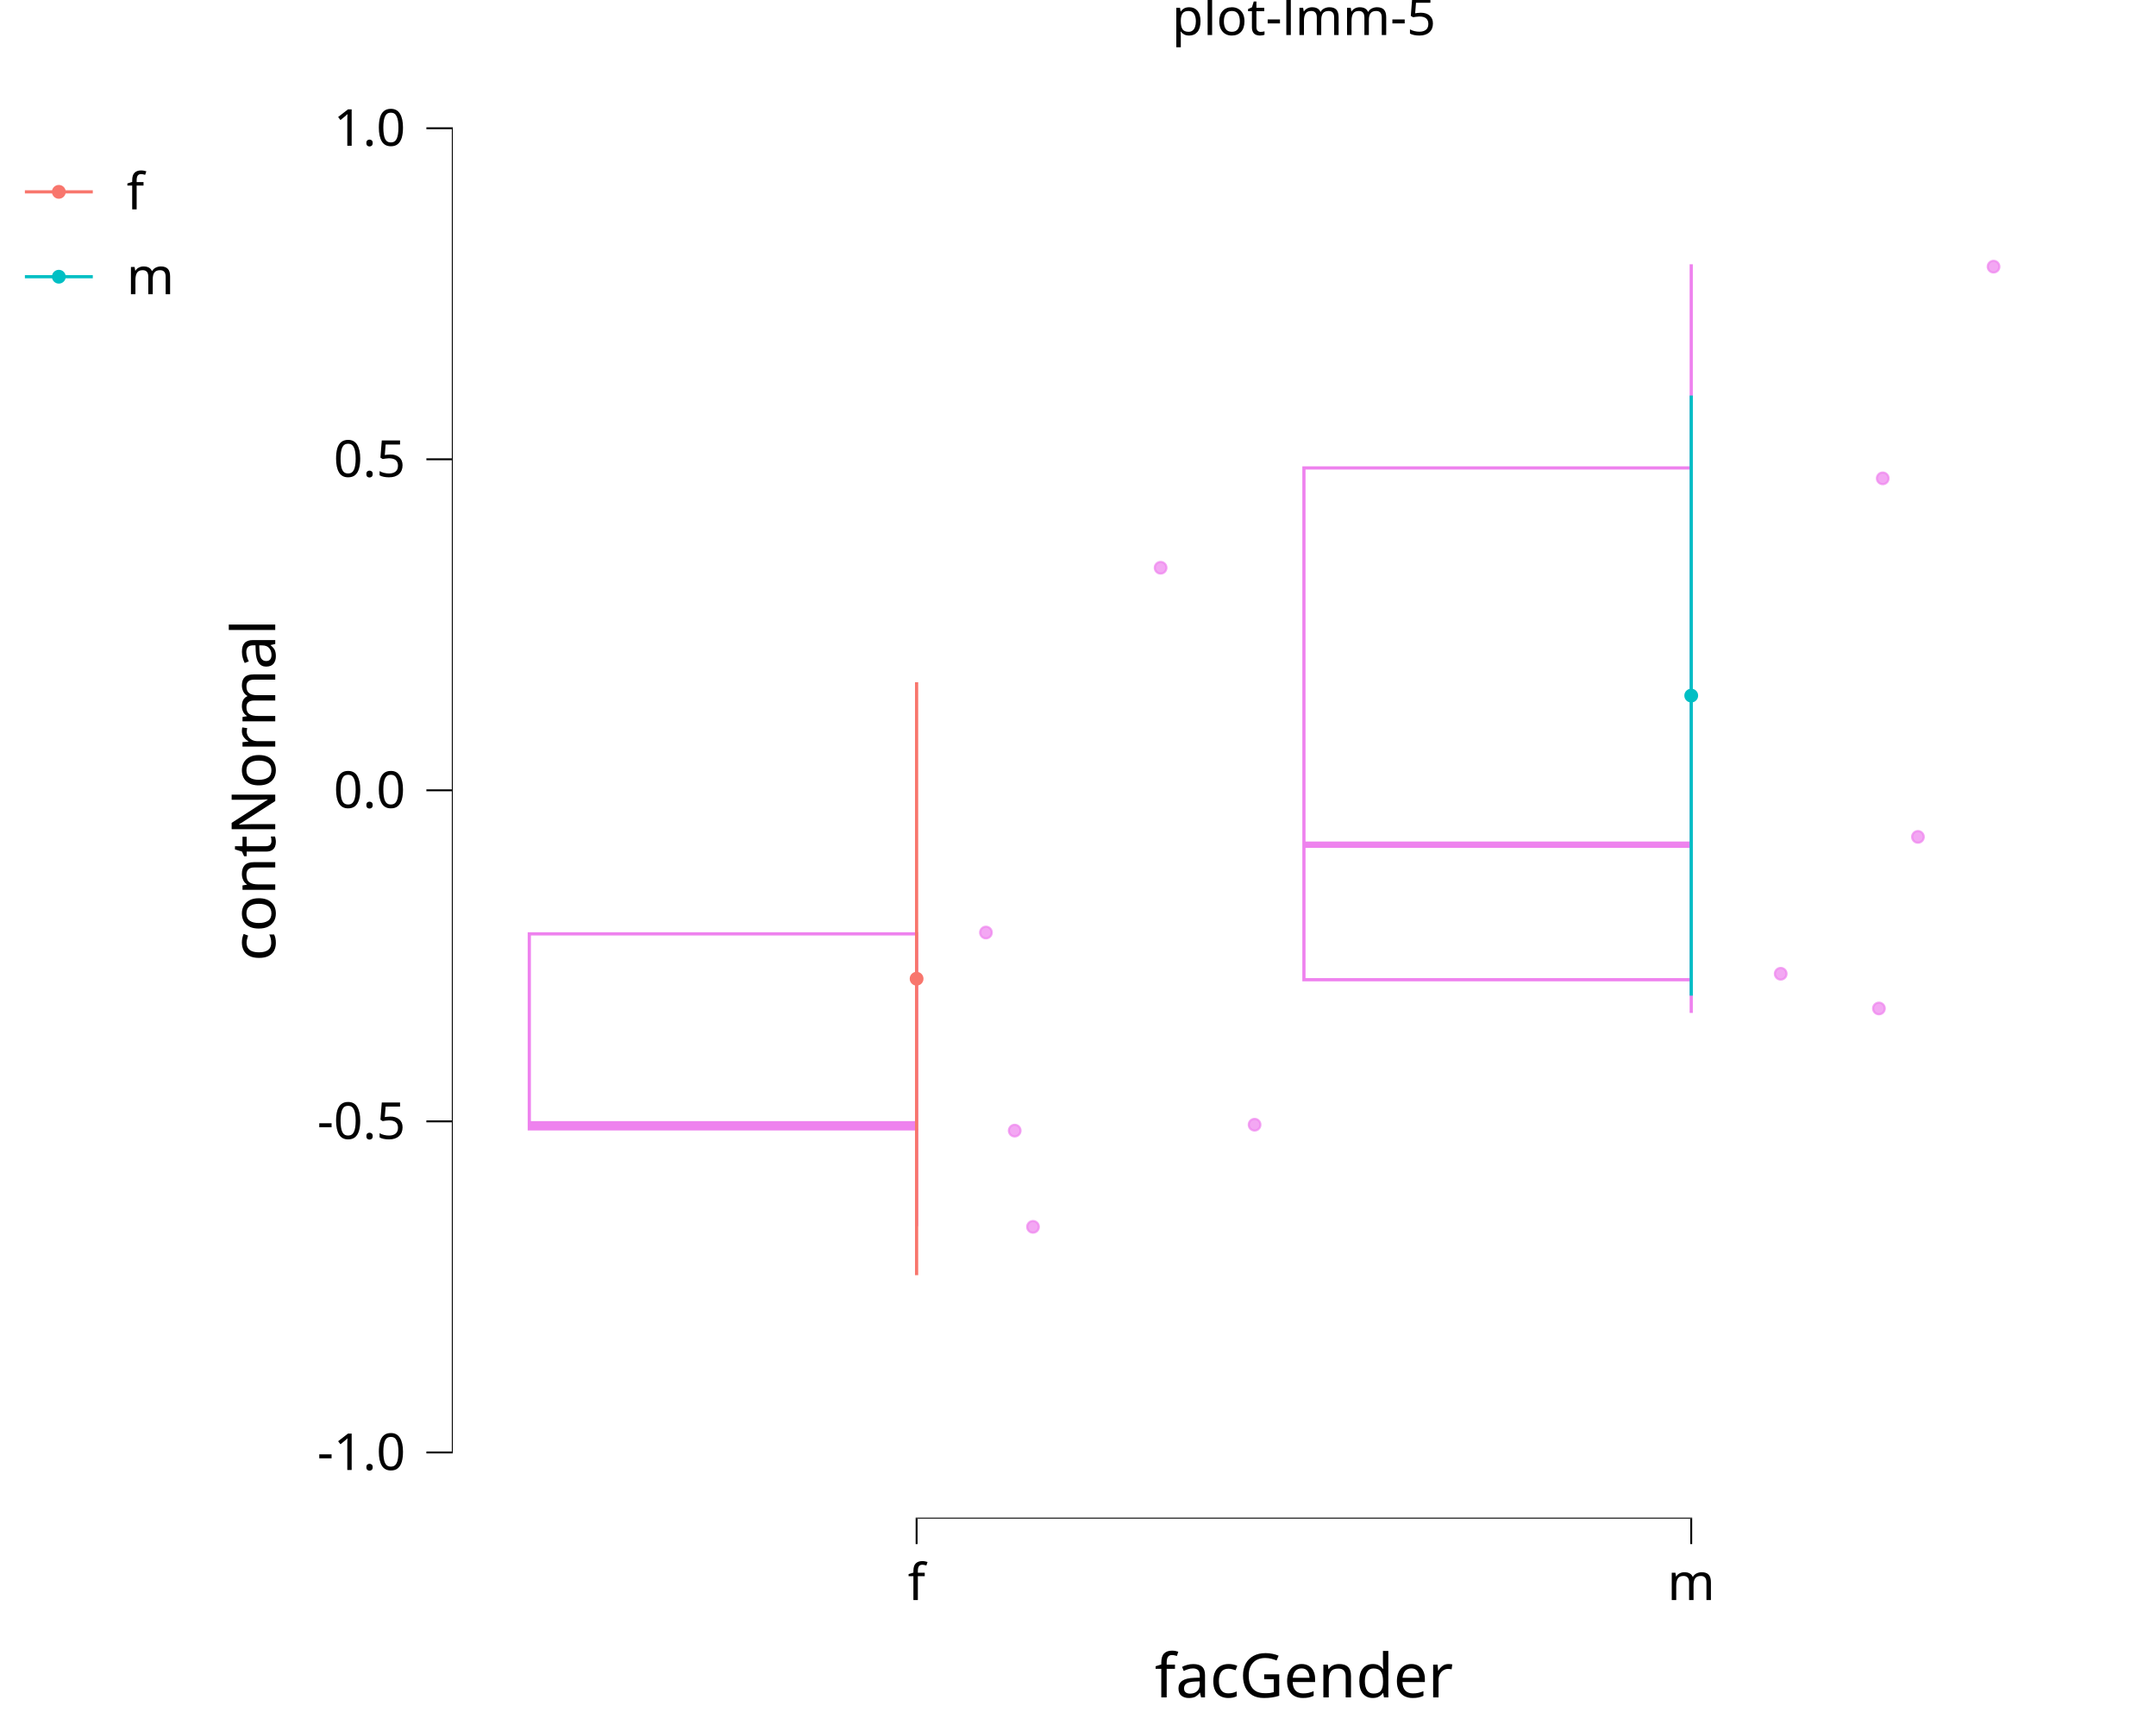
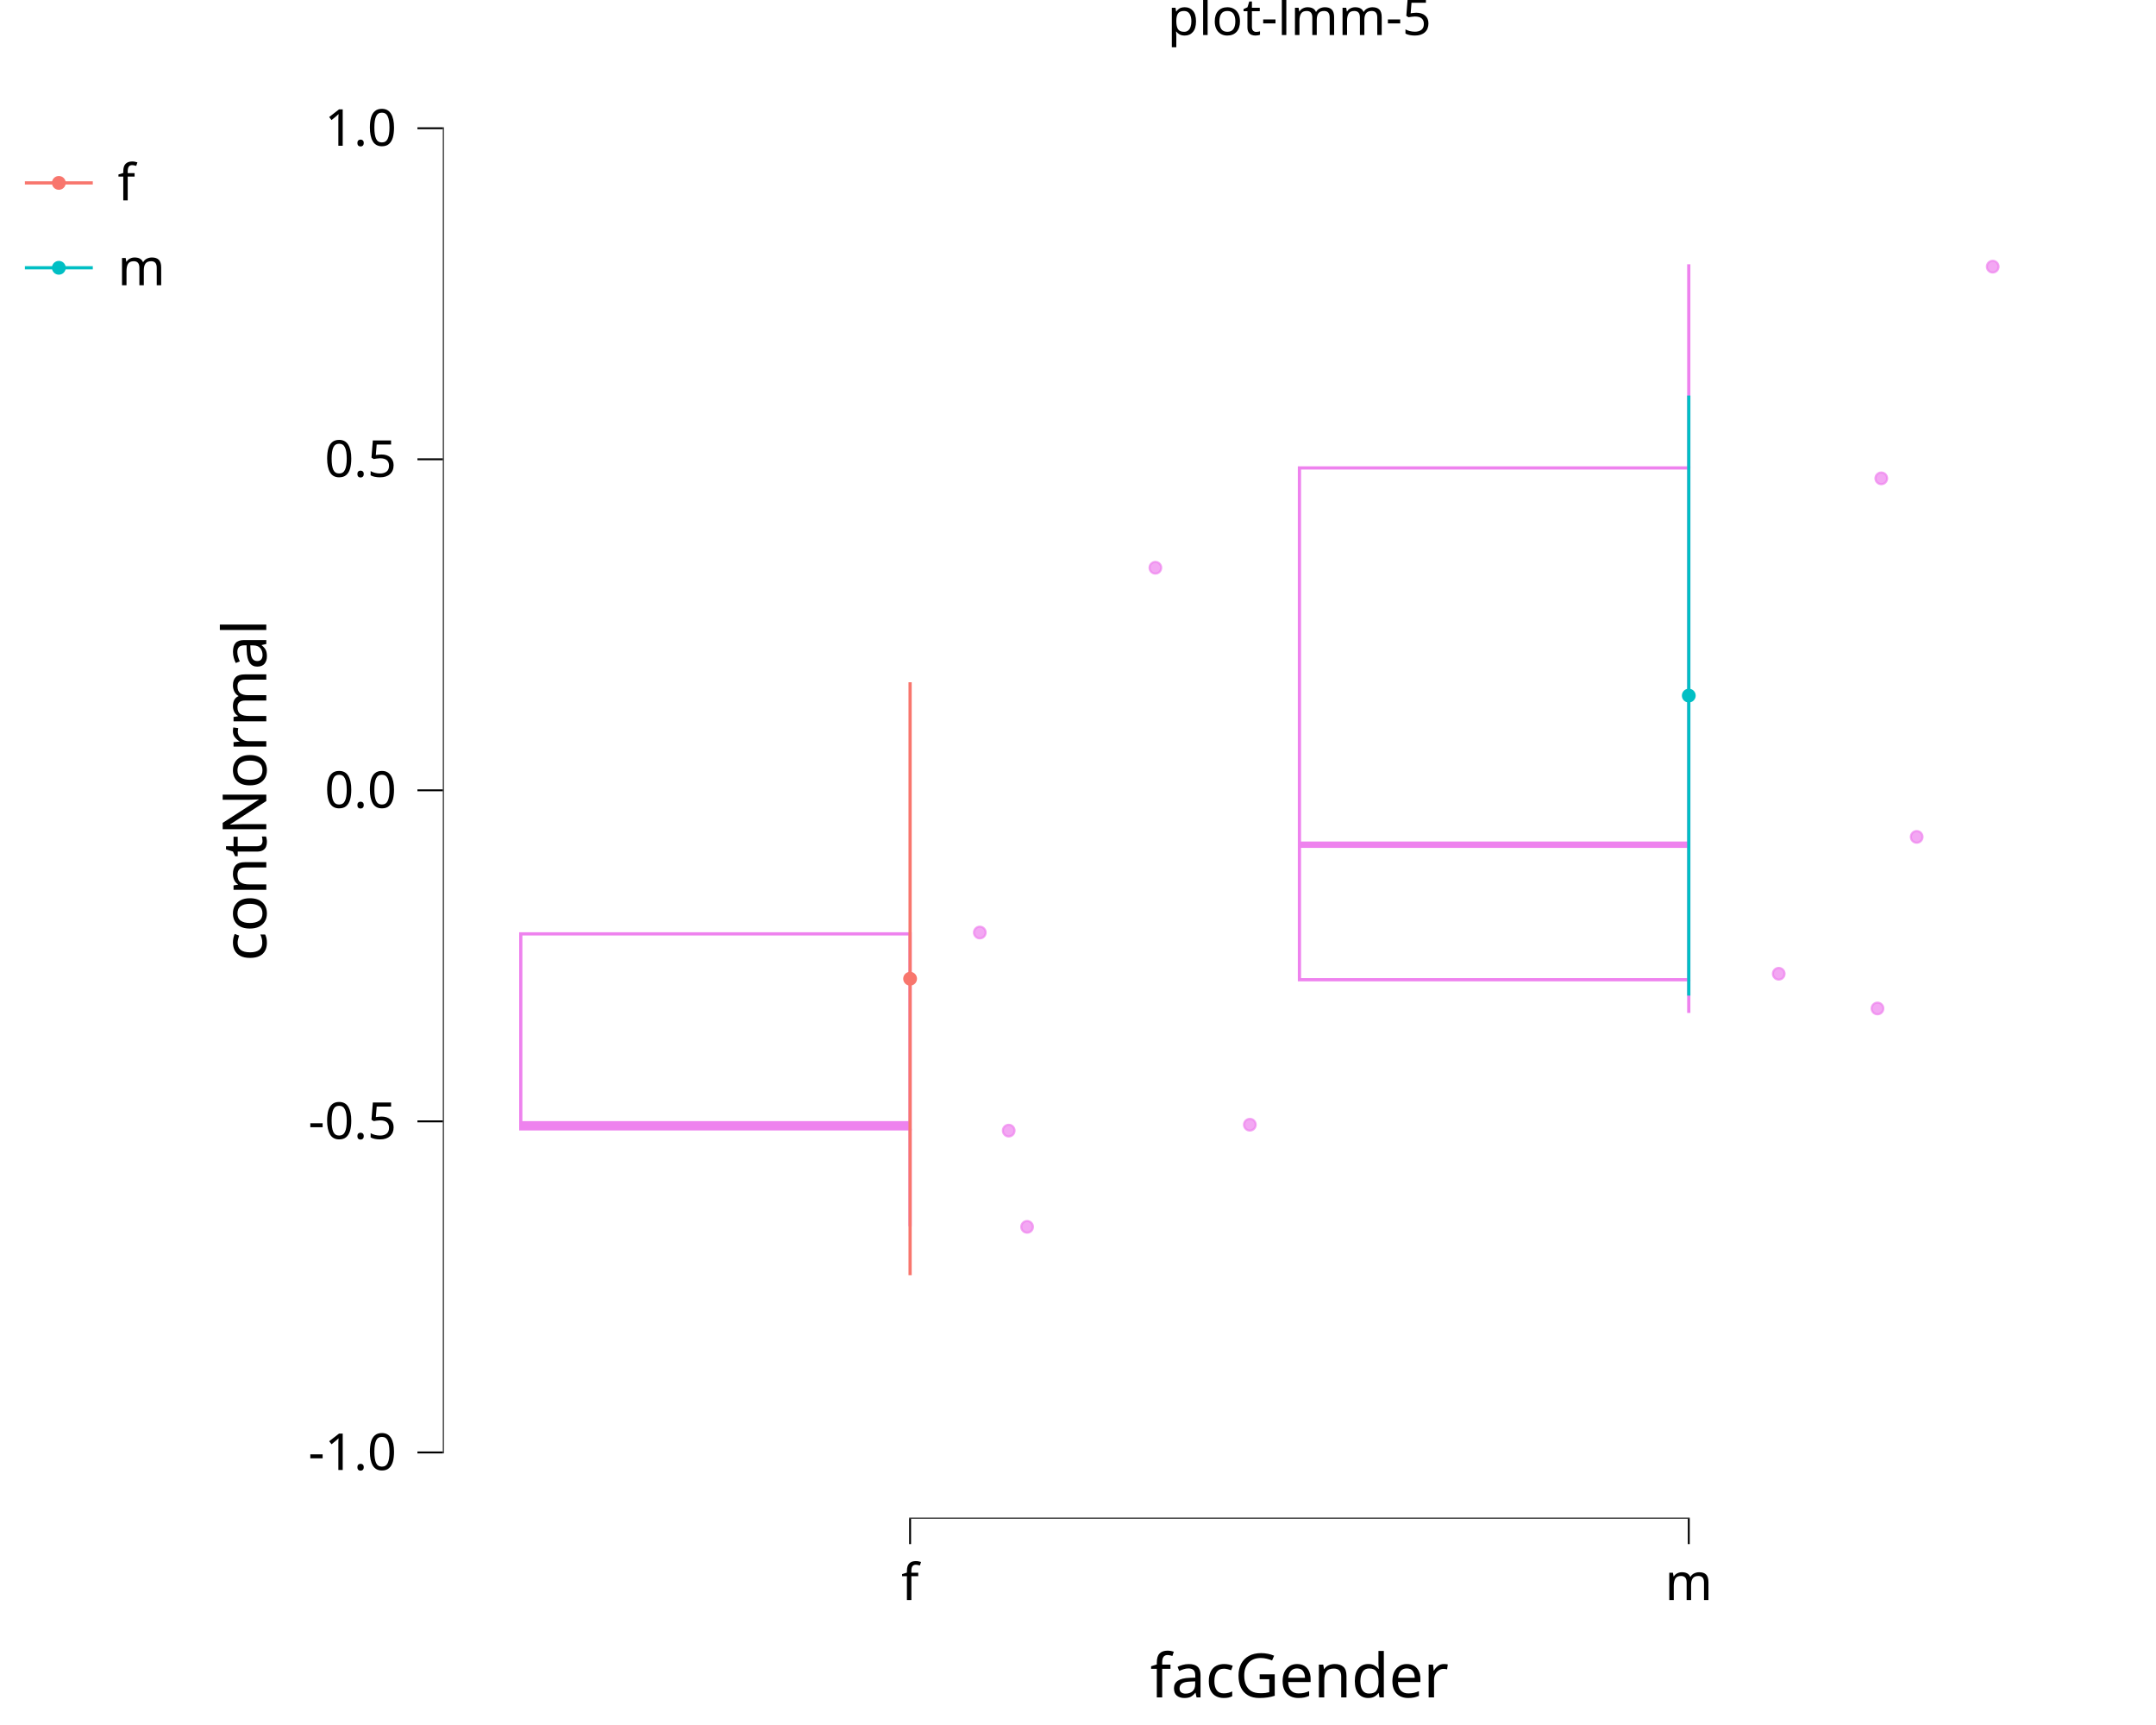
<svg xmlns="http://www.w3.org/2000/svg" class="svglite" data-engine-version="2.0" width="720.00pt" height="576.00pt" viewBox="0 0 720.00 576.00">
  <defs>
    <style type="text/css">
    .svglite line, .svglite polyline, .svglite polygon, .svglite path, .svglite rect, .svglite circle {
      fill: none;
      stroke: #000000;
      stroke-linecap: round;
      stroke-linejoin: round;
      stroke-miterlimit: 10.00;
    }
  </style>
  </defs>
  <rect width="100%" height="100%" style="stroke: none; fill: #FFFFFF;" />
  <defs>
    <clipPath id="cpMC4wMHw3MjAuMDB8MC4wMHw1NzYuMDA=">
      <rect x="0.00" y="0.00" width="720.00" height="576.00" />
    </clipPath>
  </defs>
  <g clip-path="url(#cpMC4wMHw3MjAuMDB8MC4wMHw1NzYuMDA=)">
    <rect x="0.00" y="0.00" width="720.00" height="576.00" style="stroke-width: 10.67; stroke: none;" />
  </g>
  <defs>
-     <clipPath id="cpMTUwLjg5fDcyMC4wMHwyMC43MXw1MDcuMDk=">
-       <rect x="150.89" y="20.71" width="569.11" height="486.39" />
+     <clipPath id="cpMTQ3LjkwfDcyMC4wMHwyMC43MXw1MDcuMDk=">
+       <rect x="147.90" y="20.71" width="572.10" height="486.39" />
    </clipPath>
  </defs>
-   <g clip-path="url(#cpMTUwLjg5fDcyMC4wMHwyMC43MXw1MDcuMDk=)">
-     <rect x="150.89" y="20.71" width="569.11" height="486.39" style="stroke-width: 10.67; stroke: none;" />
-     <circle cx="387.59" cy="189.58" r="1.95" style="stroke-width: 0.71; stroke: #EE82EE; stroke-opacity: 0.70; fill: #EE82EE; fill-opacity: 0.70;" />
-     <circle cx="418.97" cy="375.56" r="1.95" style="stroke-width: 0.71; stroke: #EE82EE; stroke-opacity: 0.70; fill: #EE82EE; fill-opacity: 0.70;" />
-     <circle cx="338.86" cy="377.53" r="1.95" style="stroke-width: 0.71; stroke: #EE82EE; stroke-opacity: 0.70; fill: #EE82EE; fill-opacity: 0.70;" />
-     <circle cx="329.26" cy="311.38" r="1.95" style="stroke-width: 0.71; stroke: #EE82EE; stroke-opacity: 0.70; fill: #EE82EE; fill-opacity: 0.70;" />
-     <circle cx="344.97" cy="409.66" r="1.95" style="stroke-width: 0.71; stroke: #EE82EE; stroke-opacity: 0.70; fill: #EE82EE; fill-opacity: 0.70;" />
-     <line x1="306.10" y1="311.83" x2="306.10" y2="311.83" style="stroke-width: 1.07; stroke: #EE82EE; stroke-linecap: butt;" />
-     <line x1="306.10" y1="376.94" x2="306.10" y2="409.46" style="stroke-width: 1.07; stroke: #EE82EE; stroke-linecap: butt;" />
-     <polygon points="176.76,311.83 176.76,376.94 306.10,376.94 306.10,311.83 176.76,311.83 " style="stroke-width: 1.07; stroke: #EE82EE; stroke-linecap: butt; stroke-linejoin: miter; fill: #FFFFFF; fill-opacity: 0.70;" />
-     <line x1="176.76" y1="375.42" x2="306.10" y2="375.42" style="stroke-width: 2.13; stroke: #EE82EE; stroke-linecap: butt; stroke-linejoin: miter;" />
-     <circle cx="627.47" cy="336.74" r="1.95" style="stroke-width: 0.71; stroke: #EE82EE; stroke-opacity: 0.70; fill: #EE82EE; fill-opacity: 0.70;" />
-     <circle cx="640.50" cy="279.45" r="1.95" style="stroke-width: 0.71; stroke: #EE82EE; stroke-opacity: 0.70; fill: #EE82EE; fill-opacity: 0.70;" />
-     <circle cx="628.74" cy="159.73" r="1.95" style="stroke-width: 0.71; stroke: #EE82EE; stroke-opacity: 0.70; fill: #EE82EE; fill-opacity: 0.70;" />
-     <circle cx="594.67" cy="325.15" r="1.95" style="stroke-width: 0.71; stroke: #EE82EE; stroke-opacity: 0.70; fill: #EE82EE; fill-opacity: 0.70;" />
-     <circle cx="665.75" cy="89.04" r="1.95" style="stroke-width: 0.71; stroke: #EE82EE; stroke-opacity: 0.70; fill: #EE82EE; fill-opacity: 0.70;" />
-     <line x1="564.79" y1="156.25" x2="564.79" y2="88.25" style="stroke-width: 1.07; stroke: #EE82EE; stroke-linecap: butt;" />
-     <line x1="564.79" y1="327.14" x2="564.79" y2="338.23" style="stroke-width: 1.07; stroke: #EE82EE; stroke-linecap: butt;" />
-     <polygon points="435.45,156.25 435.45,327.14 564.79,327.14 564.79,156.25 435.45,156.25 " style="stroke-width: 1.07; stroke: #EE82EE; stroke-linecap: butt; stroke-linejoin: miter; fill: #FFFFFF; fill-opacity: 0.70;" />
-     <line x1="435.45" y1="282.06" x2="564.79" y2="282.06" style="stroke-width: 2.13; stroke: #EE82EE; stroke-linecap: butt; stroke-linejoin: miter;" />
-     <circle cx="306.10" cy="326.81" r="1.95" style="stroke-width: 0.71; stroke: #F8766D; fill: #F8766D;" />
-     <circle cx="564.79" cy="232.27" r="1.95" style="stroke-width: 0.71; stroke: #00BFC4; fill: #00BFC4;" />
-     <polyline points="306.10,227.81 306.10,227.81 " style="stroke-width: 1.07; stroke: #F8766D; stroke-linecap: butt;" />
-     <polyline points="306.10,227.81 306.10,425.80 " style="stroke-width: 1.07; stroke: #F8766D; stroke-linecap: butt;" />
-     <polyline points="306.10,425.80 306.10,425.80 " style="stroke-width: 1.07; stroke: #F8766D; stroke-linecap: butt;" />
-     <polyline points="564.79,132.08 564.79,132.08 " style="stroke-width: 1.07; stroke: #00BFC4; stroke-linecap: butt;" />
-     <polyline points="564.79,132.08 564.79,332.45 " style="stroke-width: 1.07; stroke: #00BFC4; stroke-linecap: butt;" />
-     <polyline points="564.79,332.45 564.79,332.45 " style="stroke-width: 1.07; stroke: #00BFC4; stroke-linecap: butt;" />
-     <line x1="305.78" y1="507.09" x2="565.11" y2="507.09" style="stroke-width: 0.64; stroke-linecap: butt;" />
-     <line x1="150.89" y1="485.30" x2="150.89" y2="42.50" style="stroke-width: 0.64; stroke-linecap: butt;" />
-     <rect x="150.89" y="20.71" width="569.11" height="486.39" style="stroke-width: 0.00; stroke: none;" />
+   <g clip-path="url(#cpMTQ3LjkwfDcyMC4wMHwyMC43MXw1MDcuMDk=)">
+     <rect x="147.90" y="20.71" width="572.10" height="486.39" style="stroke-width: 10.67; stroke: none;" />
+     <circle cx="385.84" cy="189.58" r="1.95" style="stroke-width: 0.71; stroke: #EE82EE; stroke-opacity: 0.70; fill: #EE82EE; fill-opacity: 0.70;" />
+     <circle cx="417.39" cy="375.56" r="1.95" style="stroke-width: 0.71; stroke: #EE82EE; stroke-opacity: 0.70; fill: #EE82EE; fill-opacity: 0.70;" />
+     <circle cx="336.86" cy="377.53" r="1.95" style="stroke-width: 0.71; stroke: #EE82EE; stroke-opacity: 0.70; fill: #EE82EE; fill-opacity: 0.70;" />
+     <circle cx="327.21" cy="311.38" r="1.95" style="stroke-width: 0.71; stroke: #EE82EE; stroke-opacity: 0.70; fill: #EE82EE; fill-opacity: 0.70;" />
+     <circle cx="343.00" cy="409.66" r="1.95" style="stroke-width: 0.71; stroke: #EE82EE; stroke-opacity: 0.70; fill: #EE82EE; fill-opacity: 0.70;" />
+     <line x1="303.93" y1="311.83" x2="303.93" y2="311.83" style="stroke-width: 1.07; stroke: #EE82EE; stroke-linecap: butt;" />
+     <line x1="303.93" y1="376.94" x2="303.93" y2="409.46" style="stroke-width: 1.07; stroke: #EE82EE; stroke-linecap: butt;" />
+     <polygon points="173.91,311.83 173.91,376.94 303.93,376.94 303.93,311.83 173.91,311.83 " style="stroke-width: 1.07; stroke: #EE82EE; stroke-linecap: butt; stroke-linejoin: miter; fill: #FFFFFF; fill-opacity: 0.70;" />
+     <line x1="173.91" y1="375.42" x2="303.93" y2="375.42" style="stroke-width: 2.13; stroke: #EE82EE; stroke-linecap: butt; stroke-linejoin: miter;" />
+     <circle cx="626.99" cy="336.74" r="1.95" style="stroke-width: 0.71; stroke: #EE82EE; stroke-opacity: 0.70; fill: #EE82EE; fill-opacity: 0.70;" />
+     <circle cx="640.08" cy="279.45" r="1.95" style="stroke-width: 0.71; stroke: #EE82EE; stroke-opacity: 0.70; fill: #EE82EE; fill-opacity: 0.70;" />
+     <circle cx="628.26" cy="159.73" r="1.95" style="stroke-width: 0.71; stroke: #EE82EE; stroke-opacity: 0.70; fill: #EE82EE; fill-opacity: 0.70;" />
+     <circle cx="594.01" cy="325.15" r="1.95" style="stroke-width: 0.71; stroke: #EE82EE; stroke-opacity: 0.70; fill: #EE82EE; fill-opacity: 0.70;" />
+     <circle cx="665.47" cy="89.04" r="1.95" style="stroke-width: 0.71; stroke: #EE82EE; stroke-opacity: 0.70; fill: #EE82EE; fill-opacity: 0.70;" />
+     <line x1="563.97" y1="156.25" x2="563.97" y2="88.25" style="stroke-width: 1.07; stroke: #EE82EE; stroke-linecap: butt;" />
+     <line x1="563.97" y1="327.14" x2="563.97" y2="338.23" style="stroke-width: 1.07; stroke: #EE82EE; stroke-linecap: butt;" />
+     <polygon points="433.95,156.25 433.95,327.14 563.97,327.14 563.97,156.25 433.95,156.25 " style="stroke-width: 1.07; stroke: #EE82EE; stroke-linecap: butt; stroke-linejoin: miter; fill: #FFFFFF; fill-opacity: 0.70;" />
+     <line x1="433.95" y1="282.06" x2="563.97" y2="282.06" style="stroke-width: 2.13; stroke: #EE82EE; stroke-linecap: butt; stroke-linejoin: miter;" />
+     <circle cx="303.93" cy="326.81" r="1.95" style="stroke-width: 0.71; stroke: #F8766D; fill: #F8766D;" />
+     <circle cx="563.97" cy="232.27" r="1.95" style="stroke-width: 0.71; stroke: #00BFC4; fill: #00BFC4;" />
+     <polyline points="303.93,227.81 303.93,227.81 " style="stroke-width: 1.07; stroke: #F8766D; stroke-linecap: butt;" />
+     <polyline points="303.93,227.81 303.93,425.80 " style="stroke-width: 1.07; stroke: #F8766D; stroke-linecap: butt;" />
+     <polyline points="303.93,425.80 303.93,425.80 " style="stroke-width: 1.07; stroke: #F8766D; stroke-linecap: butt;" />
+     <polyline points="563.97,132.08 563.97,132.08 " style="stroke-width: 1.07; stroke: #00BFC4; stroke-linecap: butt;" />
+     <polyline points="563.97,132.08 563.97,332.45 " style="stroke-width: 1.07; stroke: #00BFC4; stroke-linecap: butt;" />
+     <polyline points="563.97,332.45 563.97,332.45 " style="stroke-width: 1.07; stroke: #00BFC4; stroke-linecap: butt;" />
+     <line x1="303.61" y1="507.09" x2="564.29" y2="507.09" style="stroke-width: 0.64; stroke-linecap: butt;" />
+     <line x1="147.90" y1="485.30" x2="147.90" y2="42.50" style="stroke-width: 0.64; stroke-linecap: butt;" />
+     <rect x="147.90" y="20.71" width="572.10" height="486.39" style="stroke-width: 0.00; stroke: none;" />
  </g>
  <g clip-path="url(#cpMC4wMHw3MjAuMDB8MC4wMHw1NzYuMDA=)">
-     <polyline points="150.89,507.09 150.89,20.71 " style="stroke-width: 0.00; stroke: none; stroke-linecap: butt;" />
-     <text x="135.41" y="490.84" text-anchor="end" style="font-size: 17.00px; font-family: sans;" textLength="29.29px" lengthAdjust="spacingAndGlyphs">-1.0</text>
-     <text x="135.41" y="380.29" text-anchor="end" style="font-size: 17.00px; font-family: sans;" textLength="29.29px" lengthAdjust="spacingAndGlyphs">-0.5</text>
-     <text x="135.41" y="269.75" text-anchor="end" style="font-size: 17.00px; font-family: sans;" textLength="23.63px" lengthAdjust="spacingAndGlyphs">0.0</text>
-     <text x="135.41" y="159.21" text-anchor="end" style="font-size: 17.00px; font-family: sans;" textLength="23.63px" lengthAdjust="spacingAndGlyphs">0.5</text>
-     <text x="135.41" y="48.67" text-anchor="end" style="font-size: 17.00px; font-family: sans;" textLength="23.63px" lengthAdjust="spacingAndGlyphs">1.0</text>
-     <polyline points="142.39,484.99 150.89,484.99 " style="stroke-width: 0.64; stroke-linecap: butt;" />
-     <polyline points="142.39,374.44 150.89,374.44 " style="stroke-width: 0.64; stroke-linecap: butt;" />
-     <polyline points="142.39,263.90 150.89,263.90 " style="stroke-width: 0.64; stroke-linecap: butt;" />
-     <polyline points="142.39,153.36 150.89,153.36 " style="stroke-width: 0.64; stroke-linecap: butt;" />
-     <polyline points="142.39,42.82 150.89,42.82 " style="stroke-width: 0.64; stroke-linecap: butt;" />
-     <polyline points="150.89,507.09 720.00,507.09 " style="stroke-width: 0.00; stroke: none; stroke-linecap: butt;" />
-     <polyline points="306.10,515.60 306.10,507.09 " style="stroke-width: 0.64; stroke-linecap: butt;" />
-     <polyline points="564.79,515.60 564.79,507.09 " style="stroke-width: 0.64; stroke-linecap: butt;" />
-     <text x="306.10" y="534.27" text-anchor="middle" style="font-size: 17.00px; font-family: sans;" textLength="4.72px" lengthAdjust="spacingAndGlyphs">f</text>
-     <text x="564.79" y="534.27" text-anchor="middle" style="font-size: 17.00px; font-family: sans;" textLength="14.17px" lengthAdjust="spacingAndGlyphs">m</text>
-     <text x="435.45" y="566.78" text-anchor="middle" style="font-size: 20.40px; font-family: sans;" textLength="95.28px" lengthAdjust="spacingAndGlyphs">facGender</text>
-     <text transform="translate(91.92,263.90) rotate(-90)" text-anchor="middle" style="font-size: 20.40px; font-family: sans;" textLength="104.32px" lengthAdjust="spacingAndGlyphs">contNormal</text>
-     <rect x="0.00" y="20.71" width="61.94" height="91.35" style="stroke-width: 0.75; stroke: none;" />
-     <rect x="-0" y="20.71" width="61.94" height="91.35" style="stroke-width: 10.67; stroke: none;" />
-     <rect x="5.48" y="49.88" width="28.35" height="28.35" style="stroke-width: 10.67; stroke: none;" />
-     <circle cx="19.65" cy="64.06" r="1.95" style="stroke-width: 0.71; stroke: #F8766D; fill: #F8766D;" />
-     <line x1="8.31" y1="64.06" x2="30.99" y2="64.06" style="stroke-width: 1.07; stroke: #F8766D; stroke-linecap: butt;" />
-     <rect x="5.48" y="78.23" width="28.35" height="28.35" style="stroke-width: 10.67; stroke: none;" />
-     <circle cx="19.65" cy="92.40" r="1.95" style="stroke-width: 0.71; stroke: #00BFC4; fill: #00BFC4;" />
-     <line x1="8.31" y1="92.40" x2="30.99" y2="92.40" style="stroke-width: 1.07; stroke: #00BFC4; stroke-linecap: butt;" />
-     <text x="42.29" y="69.91" style="font-size: 17.00px; font-family: sans;" textLength="4.72px" lengthAdjust="spacingAndGlyphs">f</text>
-     <text x="42.29" y="98.25" style="font-size: 17.00px; font-family: sans;" textLength="14.17px" lengthAdjust="spacingAndGlyphs">m</text>
-     <text x="435.45" y="11.70" text-anchor="middle" style="font-size: 17.00px; font-family: sans;" textLength="80.29px" lengthAdjust="spacingAndGlyphs">plot-lmm-5</text>
+     <polyline points="147.90,507.09 147.90,20.71 " style="stroke-width: 0.00; stroke: none; stroke-linecap: butt;" />
+     <text x="132.42" y="490.84" text-anchor="end" style="font-size: 17.00px; font-family: sans;" textLength="29.29px" lengthAdjust="spacingAndGlyphs">-1.0</text>
+     <text x="132.42" y="380.29" text-anchor="end" style="font-size: 17.00px; font-family: sans;" textLength="29.29px" lengthAdjust="spacingAndGlyphs">-0.5</text>
+     <text x="132.42" y="269.75" text-anchor="end" style="font-size: 17.00px; font-family: sans;" textLength="23.63px" lengthAdjust="spacingAndGlyphs">0.0</text>
+     <text x="132.42" y="159.21" text-anchor="end" style="font-size: 17.00px; font-family: sans;" textLength="23.63px" lengthAdjust="spacingAndGlyphs">0.5</text>
+     <text x="132.42" y="48.67" text-anchor="end" style="font-size: 17.00px; font-family: sans;" textLength="23.63px" lengthAdjust="spacingAndGlyphs">1.0</text>
+     <polyline points="139.40,484.99 147.90,484.99 " style="stroke-width: 0.64; stroke-linecap: butt;" />
+     <polyline points="139.40,374.44 147.90,374.44 " style="stroke-width: 0.64; stroke-linecap: butt;" />
+     <polyline points="139.40,263.90 147.90,263.90 " style="stroke-width: 0.64; stroke-linecap: butt;" />
+     <polyline points="139.40,153.36 147.90,153.36 " style="stroke-width: 0.64; stroke-linecap: butt;" />
+     <polyline points="139.40,42.82 147.90,42.82 " style="stroke-width: 0.64; stroke-linecap: butt;" />
+     <polyline points="147.90,507.09 720.00,507.09 " style="stroke-width: 0.00; stroke: none; stroke-linecap: butt;" />
+     <polyline points="303.93,515.60 303.93,507.09 " style="stroke-width: 0.64; stroke-linecap: butt;" />
+     <polyline points="563.97,515.60 563.97,507.09 " style="stroke-width: 0.64; stroke-linecap: butt;" />
+     <text x="303.93" y="534.27" text-anchor="middle" style="font-size: 17.00px; font-family: sans;" textLength="4.72px" lengthAdjust="spacingAndGlyphs">f</text>
+     <text x="563.97" y="534.27" text-anchor="middle" style="font-size: 17.00px; font-family: sans;" textLength="14.17px" lengthAdjust="spacingAndGlyphs">m</text>
+     <text x="433.95" y="566.78" text-anchor="middle" style="font-size: 20.40px; font-family: sans;" textLength="95.28px" lengthAdjust="spacingAndGlyphs">facGender</text>
+     <text transform="translate(88.93,263.90) rotate(-90)" text-anchor="middle" style="font-size: 20.40px; font-family: sans;" textLength="104.32px" lengthAdjust="spacingAndGlyphs">contNormal</text>
+     <rect x="0.00" y="20.71" width="58.95" height="88.36" style="stroke-width: 0.75; stroke: none;" />
+     <rect x="0.00" y="20.71" width="58.95" height="88.36" style="stroke-width: 10.67; stroke: none;" />
+     <rect x="5.48" y="46.90" width="28.35" height="28.35" style="stroke-width: 10.67; stroke: none;" />
+     <circle cx="19.65" cy="61.07" r="1.95" style="stroke-width: 0.71; stroke: #F8766D; fill: #F8766D;" />
+     <line x1="8.31" y1="61.07" x2="30.99" y2="61.07" style="stroke-width: 1.07; stroke: #F8766D; stroke-linecap: butt;" />
+     <rect x="5.48" y="75.24" width="28.35" height="28.35" style="stroke-width: 10.67; stroke: none;" />
+     <circle cx="19.65" cy="89.42" r="1.95" style="stroke-width: 0.71; stroke: #00BFC4; fill: #00BFC4;" />
+     <line x1="8.31" y1="89.42" x2="30.99" y2="89.42" style="stroke-width: 1.07; stroke: #00BFC4; stroke-linecap: butt;" />
+     <text x="39.31" y="66.92" style="font-size: 17.00px; font-family: sans;" textLength="4.72px" lengthAdjust="spacingAndGlyphs">f</text>
+     <text x="39.31" y="95.26" style="font-size: 17.00px; font-family: sans;" textLength="14.17px" lengthAdjust="spacingAndGlyphs">m</text>
+     <text x="433.95" y="11.70" text-anchor="middle" style="font-size: 17.00px; font-family: sans;" textLength="80.29px" lengthAdjust="spacingAndGlyphs">plot-lmm-5</text>
  </g>
</svg>
